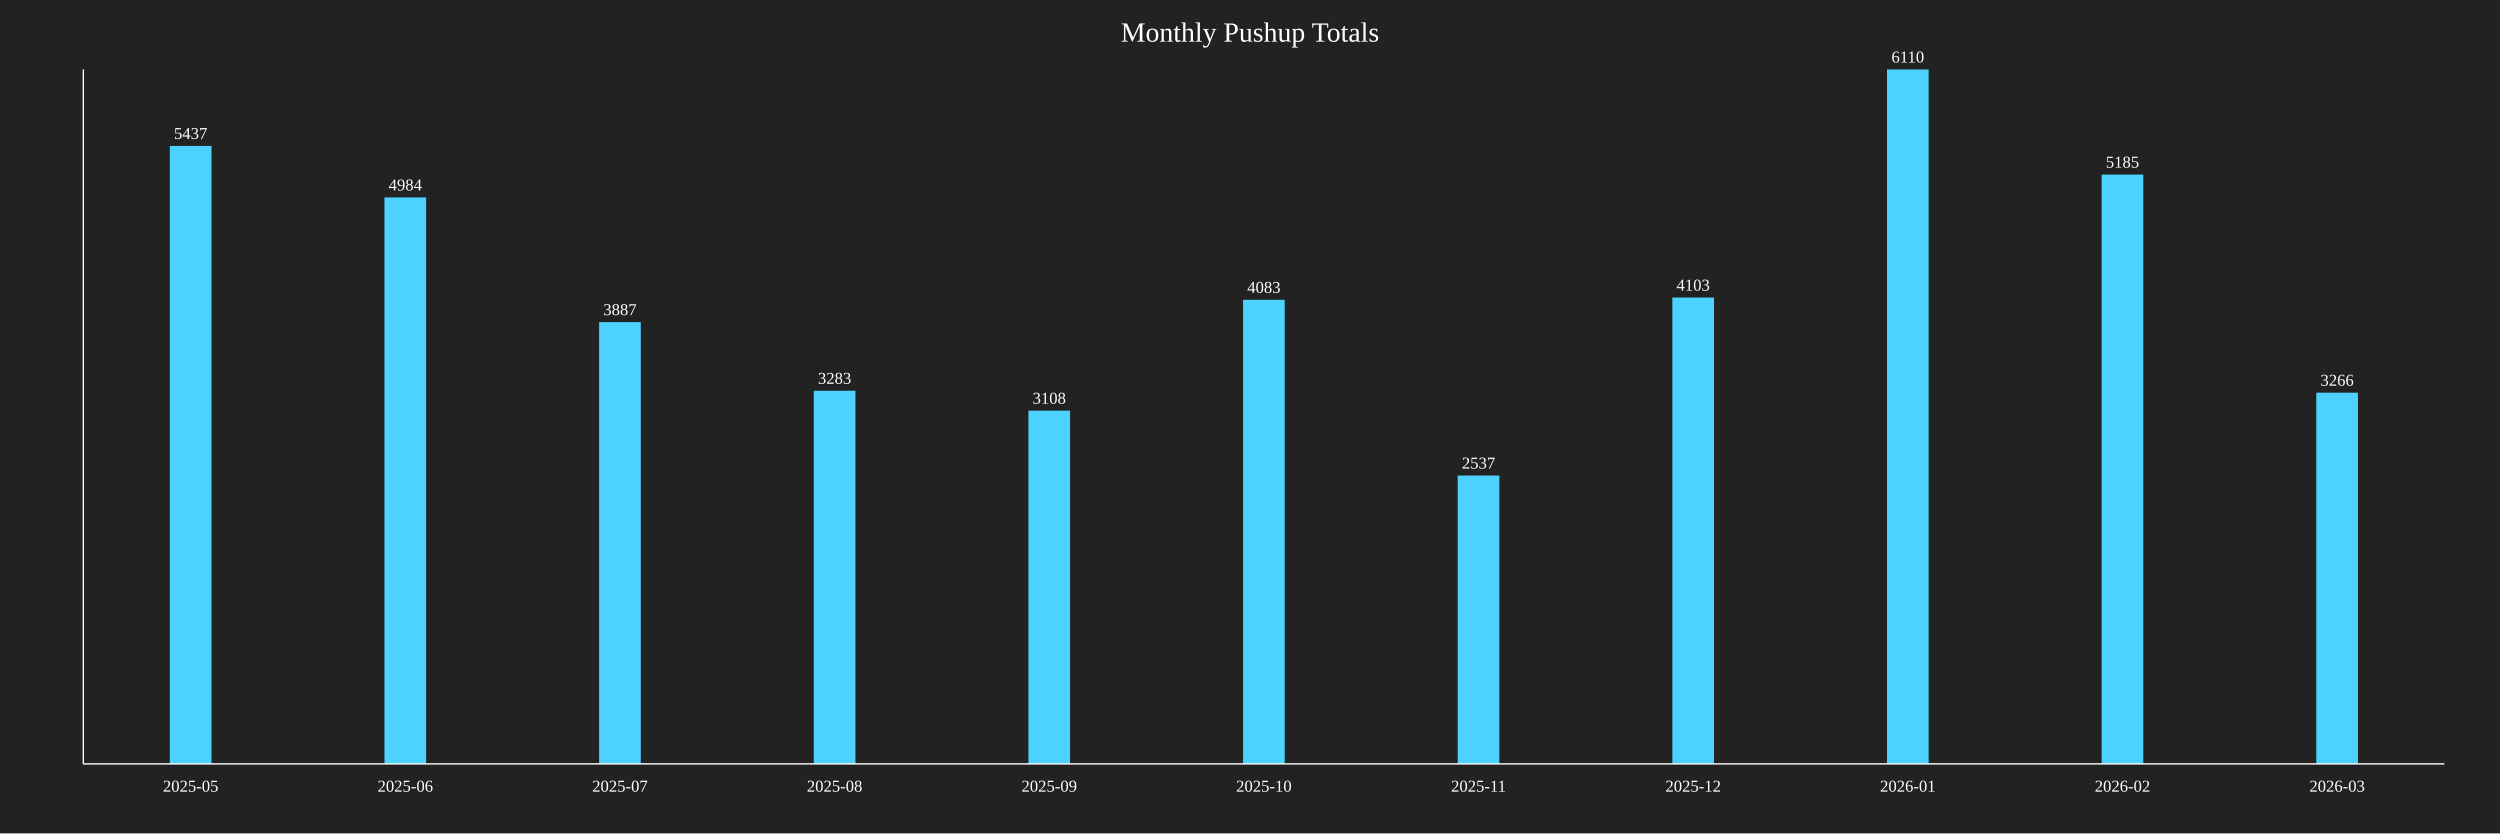
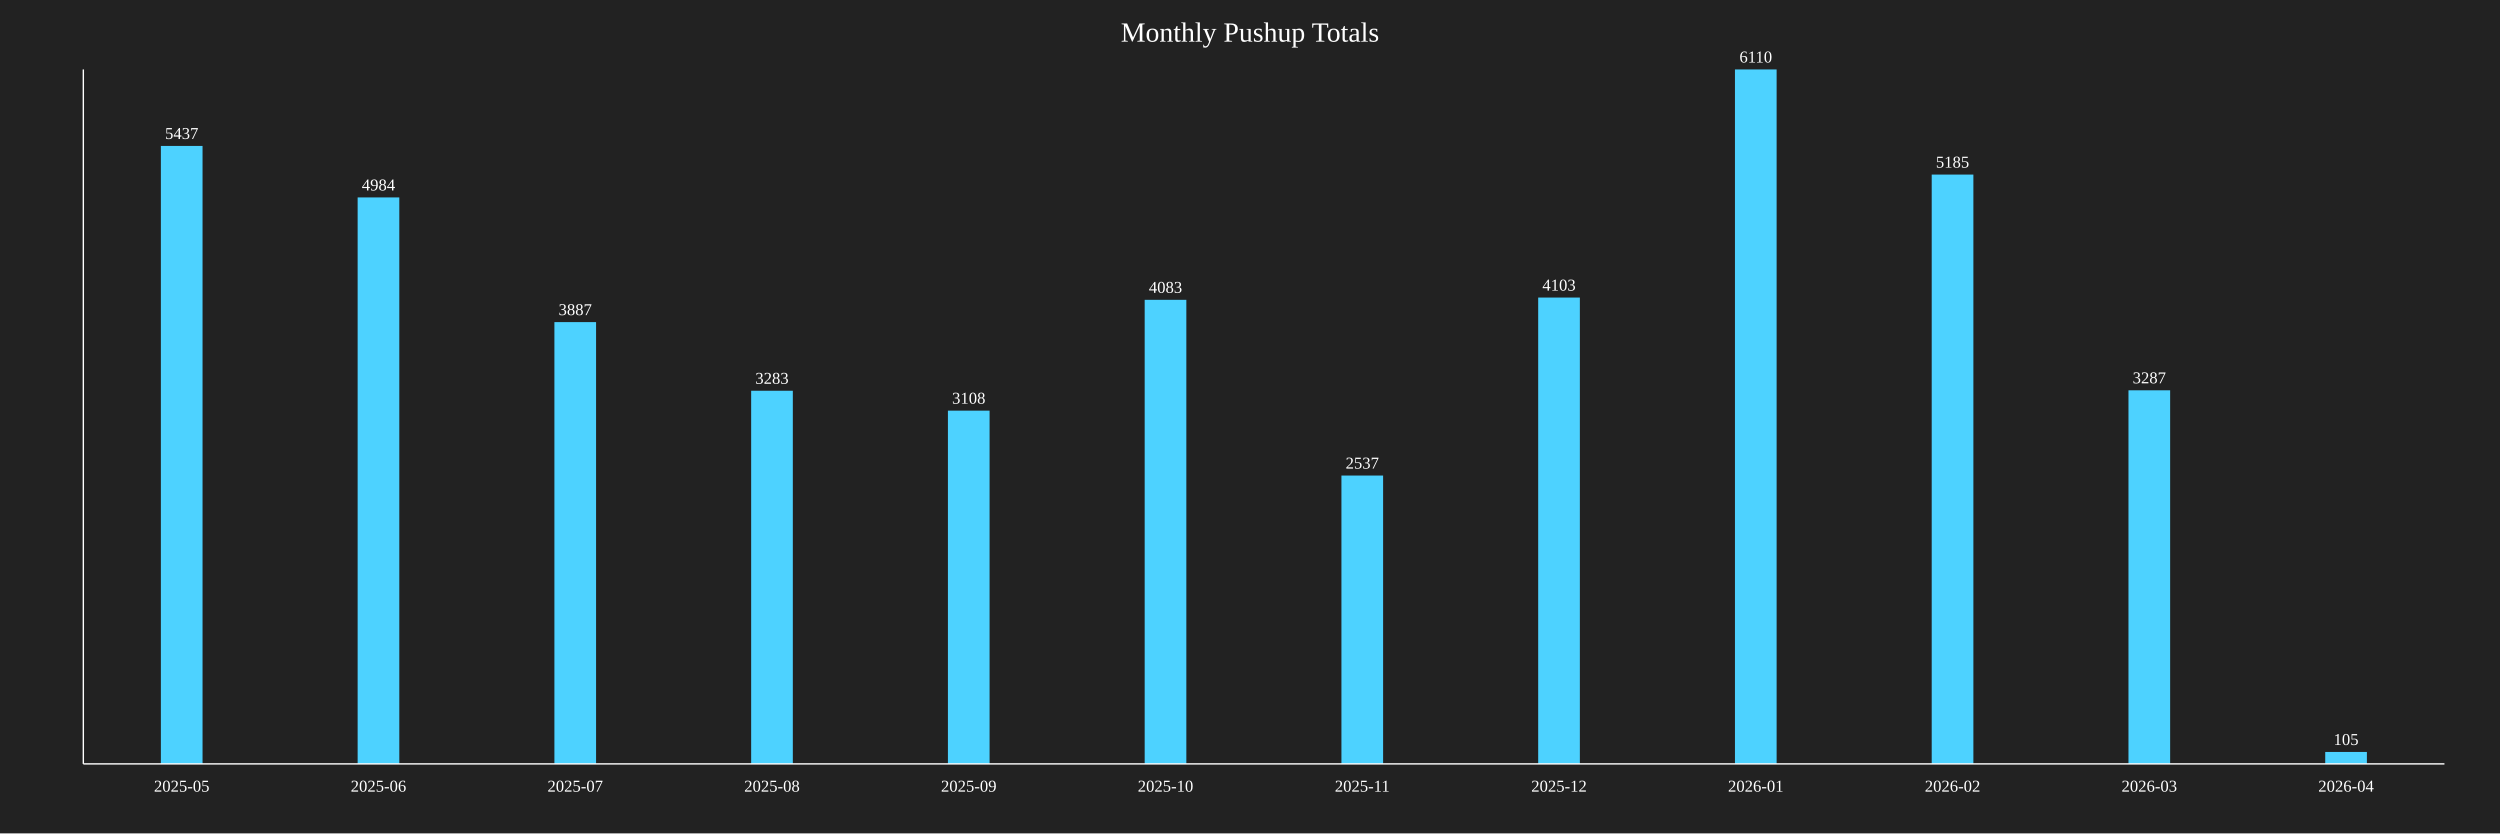
<svg xmlns="http://www.w3.org/2000/svg" baseProfile="full" height="600" version="1.1" width="1800">
  <defs />
  <rect fill="#222222" height="100%" width="100%" x="0" y="0" />
  <text fill="white" font-size="20" text-anchor="middle" x="900.0" y="30">Monthly Pushup Totals</text>
-   <rect fill="#4DD2FF" height="444.926" width="30" x="122.273" y="105.074" />
-   <text fill="white" font-size="12" text-anchor="middle" x="137.273" y="100.074">5437</text>
-   <text fill="white" font-size="12" text-anchor="middle" x="137.273" y="570">2025-05</text>
-   <rect fill="#4DD2FF" height="407.856" width="30" x="276.818" y="142.144" />
-   <text fill="white" font-size="12" text-anchor="middle" x="291.818" y="137.144">4984</text>
-   <text fill="white" font-size="12" text-anchor="middle" x="291.818" y="570">2025-06</text>
-   <rect fill="#4DD2FF" height="318.085" width="30" x="431.364" y="231.915" />
-   <text fill="white" font-size="12" text-anchor="middle" x="446.364" y="226.915">3887</text>
-   <text fill="white" font-size="12" text-anchor="middle" x="446.364" y="570">2025-07</text>
-   <rect fill="#4DD2FF" height="268.658" width="30" x="585.909" y="281.342" />
-   <text fill="white" font-size="12" text-anchor="middle" x="600.909" y="276.342">3283</text>
-   <text fill="white" font-size="12" text-anchor="middle" x="600.909" y="570">2025-08</text>
-   <rect fill="#4DD2FF" height="254.337" width="30" x="740.455" y="295.663" />
-   <text fill="white" font-size="12" text-anchor="middle" x="755.455" y="290.663">3108</text>
-   <text fill="white" font-size="12" text-anchor="middle" x="755.455" y="570">2025-09</text>
-   <rect fill="#4DD2FF" height="334.124" width="30" x="895" y="215.876" />
-   <text fill="white" font-size="12" text-anchor="middle" x="910" y="210.876">4083</text>
-   <text fill="white" font-size="12" text-anchor="middle" x="910" y="570">2025-10</text>
-   <rect fill="#4DD2FF" height="207.61" width="30" x="1049.545" y="342.39" />
-   <text fill="white" font-size="12" text-anchor="middle" x="1064.545" y="337.39">2537</text>
-   <text fill="white" font-size="12" text-anchor="middle" x="1064.545" y="570">2025-11</text>
-   <rect fill="#4DD2FF" height="335.761" width="30" x="1204.091" y="214.239" />
-   <text fill="white" font-size="12" text-anchor="middle" x="1219.091" y="209.239">4103</text>
-   <text fill="white" font-size="12" text-anchor="middle" x="1219.091" y="570">2025-12</text>
-   <rect fill="#4DD2FF" height="500.0" width="30" x="1358.636" y="50.0" />
-   <text fill="white" font-size="12" text-anchor="middle" x="1373.636" y="45.0">6110</text>
-   <text fill="white" font-size="12" text-anchor="middle" x="1373.636" y="570">2026-01</text>
-   <rect fill="#4DD2FF" height="424.304" width="30" x="1513.182" y="125.696" />
-   <text fill="white" font-size="12" text-anchor="middle" x="1528.182" y="120.696">5185</text>
-   <text fill="white" font-size="12" text-anchor="middle" x="1528.182" y="570">2026-02</text>
-   <rect fill="#4DD2FF" height="267.267" width="30" x="1667.727" y="282.733" />
-   <text fill="white" font-size="12" text-anchor="middle" x="1682.727" y="277.733">3266</text>
-   <text fill="white" font-size="12" text-anchor="middle" x="1682.727" y="570">2026-03</text>
+   <rect fill="#4DD2FF" height="444.926" width="30" x="115.833" y="105.074" />
+   <text fill="white" font-size="12" text-anchor="middle" x="130.833" y="100.074">5437</text>
+   <text fill="white" font-size="12" text-anchor="middle" x="130.833" y="570">2025-05</text>
+   <rect fill="#4DD2FF" height="407.856" width="30" x="257.5" y="142.144" />
+   <text fill="white" font-size="12" text-anchor="middle" x="272.5" y="137.144">4984</text>
+   <text fill="white" font-size="12" text-anchor="middle" x="272.5" y="570">2025-06</text>
+   <rect fill="#4DD2FF" height="318.085" width="30" x="399.167" y="231.915" />
+   <text fill="white" font-size="12" text-anchor="middle" x="414.167" y="226.915">3887</text>
+   <text fill="white" font-size="12" text-anchor="middle" x="414.167" y="570">2025-07</text>
+   <rect fill="#4DD2FF" height="268.658" width="30" x="540.833" y="281.342" />
+   <text fill="white" font-size="12" text-anchor="middle" x="555.833" y="276.342">3283</text>
+   <text fill="white" font-size="12" text-anchor="middle" x="555.833" y="570">2025-08</text>
+   <rect fill="#4DD2FF" height="254.337" width="30" x="682.5" y="295.663" />
+   <text fill="white" font-size="12" text-anchor="middle" x="697.5" y="290.663">3108</text>
+   <text fill="white" font-size="12" text-anchor="middle" x="697.5" y="570">2025-09</text>
+   <rect fill="#4DD2FF" height="334.124" width="30" x="824.167" y="215.876" />
+   <text fill="white" font-size="12" text-anchor="middle" x="839.167" y="210.876">4083</text>
+   <text fill="white" font-size="12" text-anchor="middle" x="839.167" y="570">2025-10</text>
+   <rect fill="#4DD2FF" height="207.61" width="30" x="965.833" y="342.39" />
+   <text fill="white" font-size="12" text-anchor="middle" x="980.833" y="337.39">2537</text>
+   <text fill="white" font-size="12" text-anchor="middle" x="980.833" y="570">2025-11</text>
+   <rect fill="#4DD2FF" height="335.761" width="30" x="1107.5" y="214.239" />
+   <text fill="white" font-size="12" text-anchor="middle" x="1122.5" y="209.239">4103</text>
+   <text fill="white" font-size="12" text-anchor="middle" x="1122.5" y="570">2025-12</text>
+   <rect fill="#4DD2FF" height="500.0" width="30" x="1249.167" y="50.0" />
+   <text fill="white" font-size="12" text-anchor="middle" x="1264.167" y="45.0">6110</text>
+   <text fill="white" font-size="12" text-anchor="middle" x="1264.167" y="570">2026-01</text>
+   <rect fill="#4DD2FF" height="424.304" width="30" x="1390.833" y="125.696" />
+   <text fill="white" font-size="12" text-anchor="middle" x="1405.833" y="120.696">5185</text>
+   <text fill="white" font-size="12" text-anchor="middle" x="1405.833" y="570">2026-02</text>
+   <rect fill="#4DD2FF" height="268.985" width="30" x="1532.5" y="281.015" />
+   <text fill="white" font-size="12" text-anchor="middle" x="1547.5" y="276.015">3287</text>
+   <text fill="white" font-size="12" text-anchor="middle" x="1547.5" y="570">2026-03</text>
+   <rect fill="#4DD2FF" height="8.592" width="30" x="1674.167" y="541.408" />
+   <text fill="white" font-size="12" text-anchor="middle" x="1689.167" y="536.408">105</text>
+   <text fill="white" font-size="12" text-anchor="middle" x="1689.167" y="570">2026-04</text>
  <line stroke="white" x1="60" x2="60" y1="50" y2="550" />
  <line stroke="white" x1="60" x2="1760" y1="550" y2="550" />
</svg>
